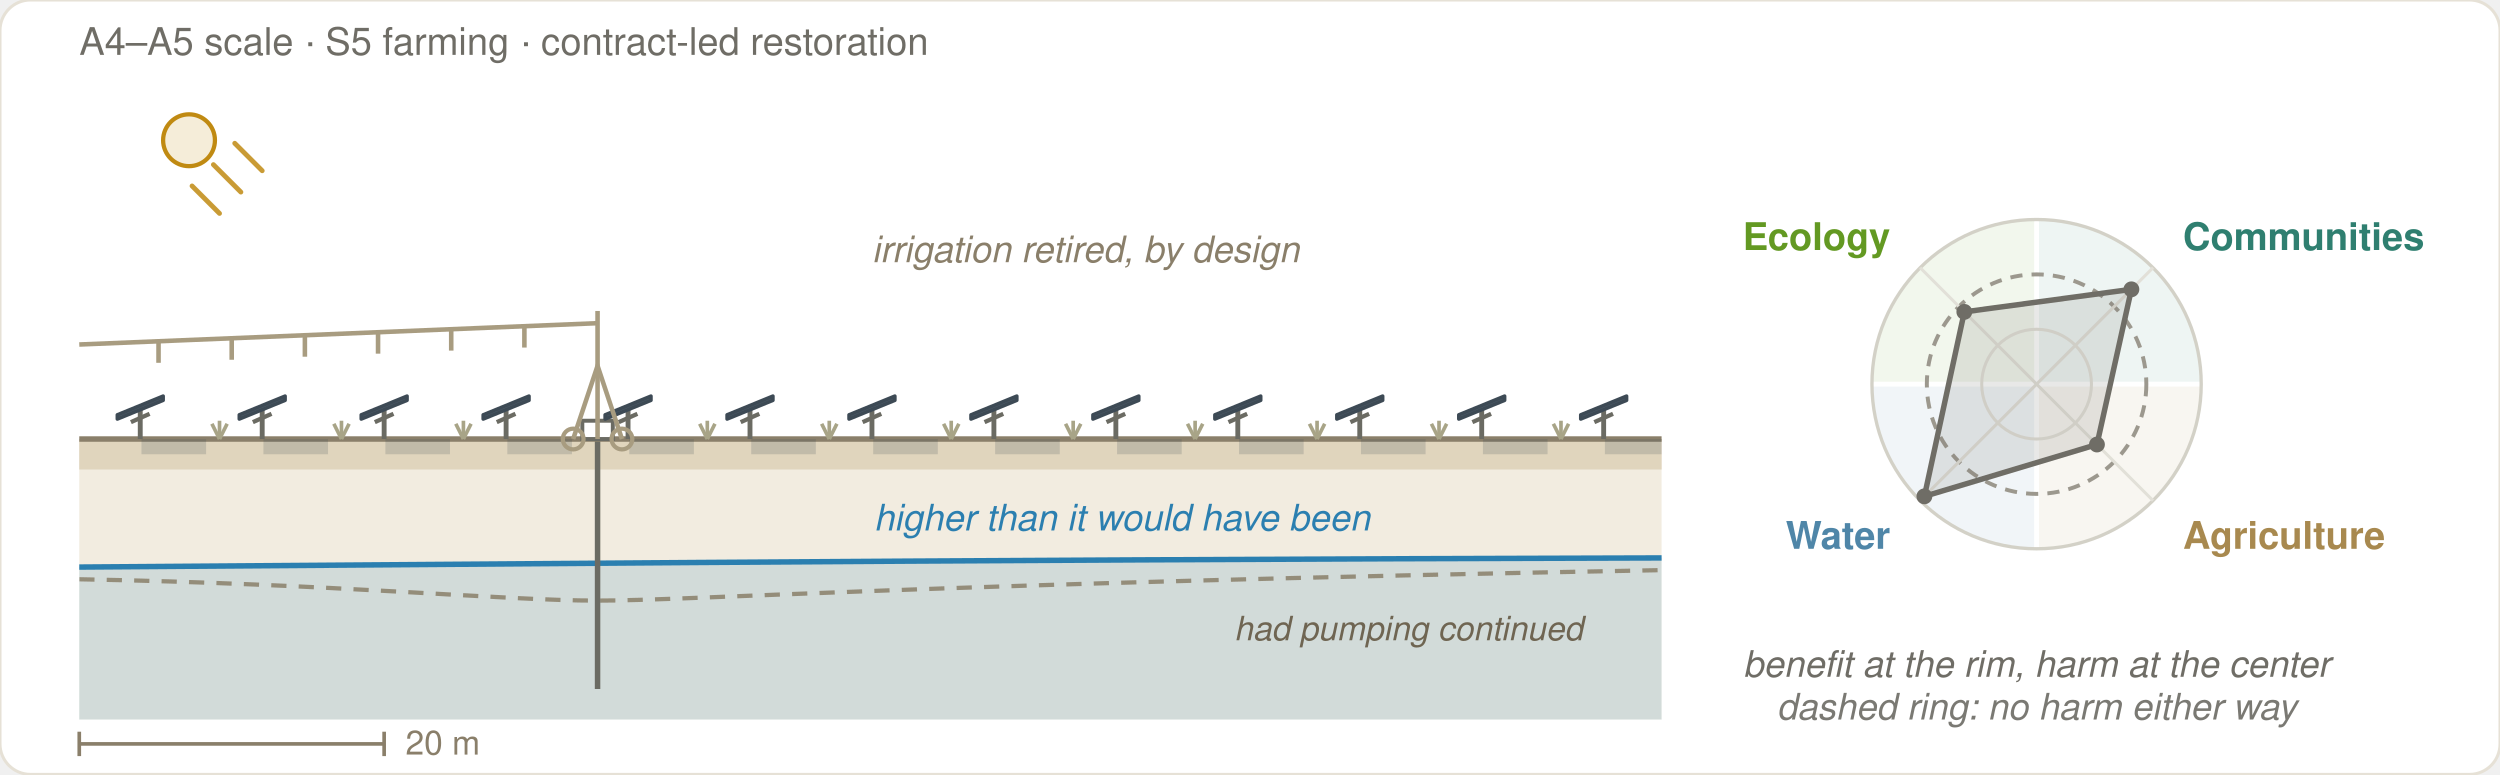
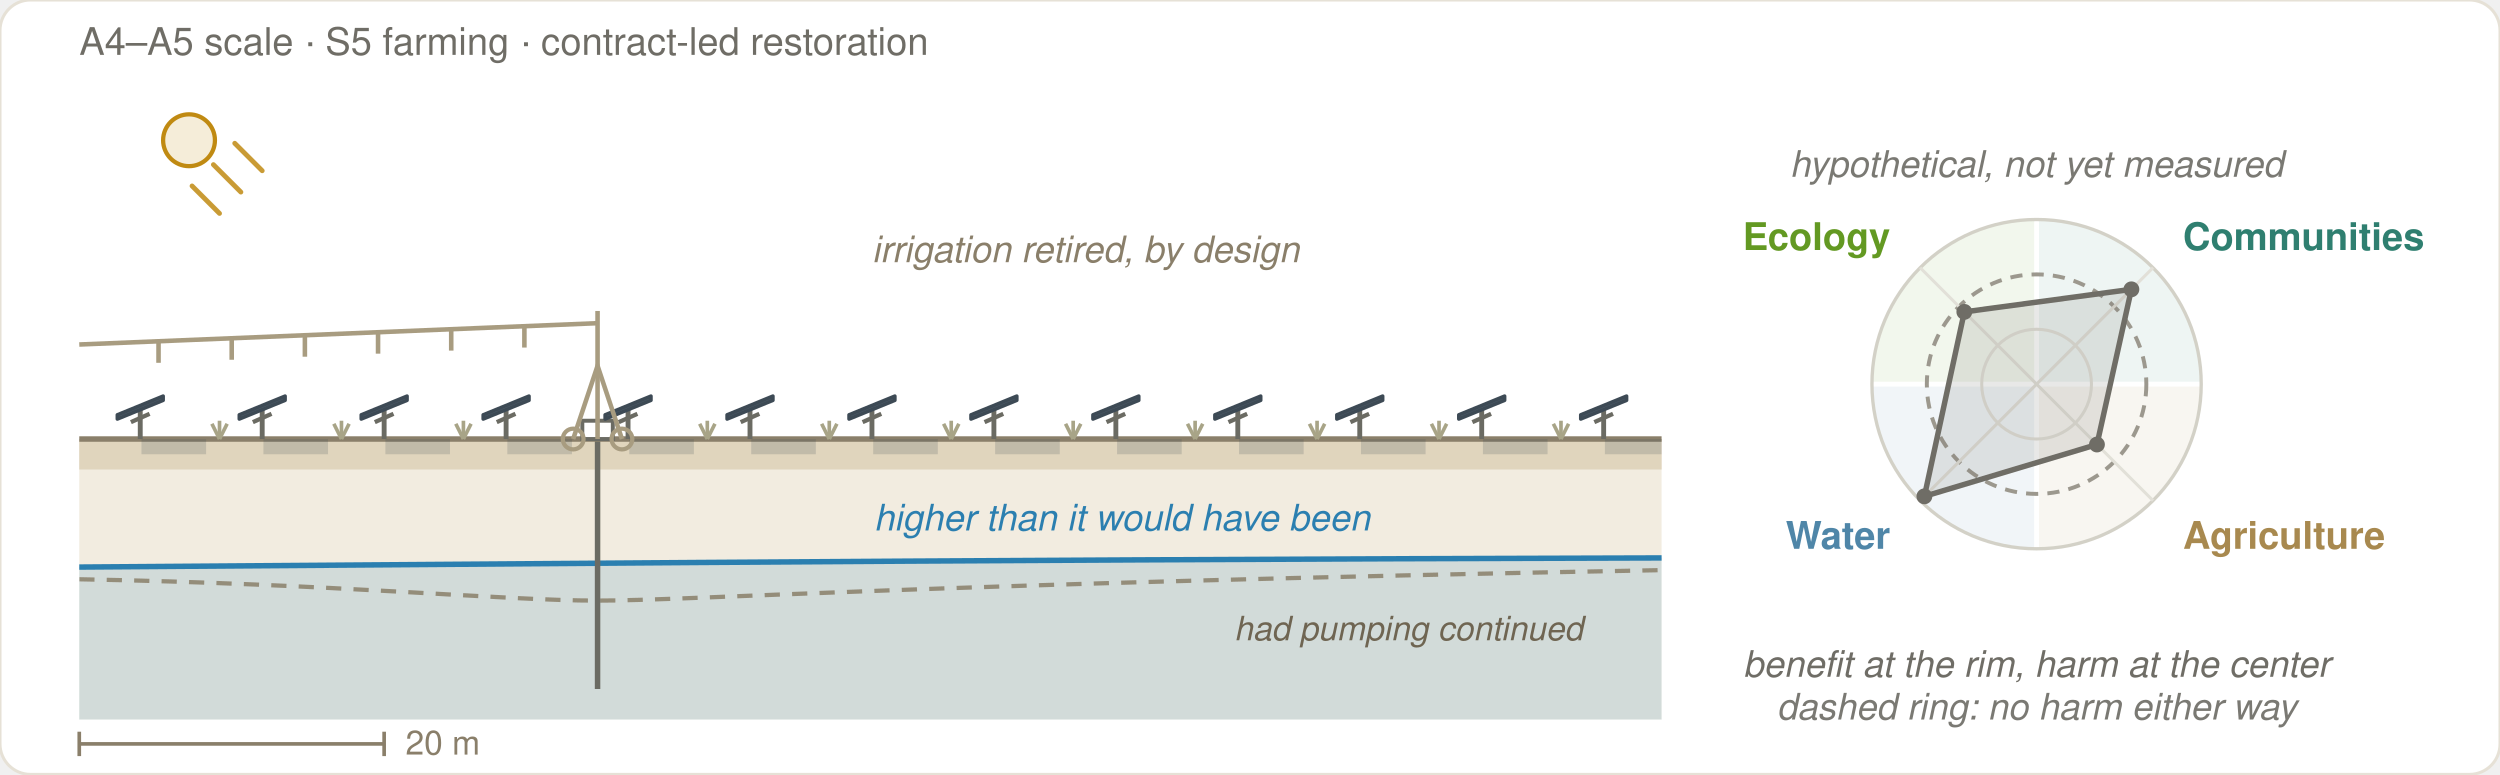
<svg xmlns="http://www.w3.org/2000/svg" viewBox="0 14 820 254" width="820" height="254" font-family="ui-sans-serif, system-ui, -apple-system, &quot;Segoe UI&quot;, Helvetica, Arial, sans-serif" role="img">
  <defs>
    <g id="module">
      <line x1="-9" y1="16" x2="9" y2="8" stroke="#6b6b63" stroke-width="1.4" vector-effect="non-scaling-stroke" />
      <polygon points="-22,9 22,-9 22,-5 -22,13" fill="#5b6b7a" stroke="#3d4a55" stroke-width="1.2" stroke-linejoin="round" vector-effect="non-scaling-stroke" />
    </g>
    <g id="tuft">
      <line x1="0" y1="0" x2="-2.5" y2="-5" stroke="#a8a487" stroke-width="1.2" />
      <line x1="0" y1="0" x2="0" y2="-6" stroke="#a8a487" stroke-width="1.2" />
      <line x1="0" y1="0" x2="2.5" y2="-5" stroke="#a8a487" stroke-width="1.2" />
    </g>
    <clipPath id="soilclipR">
      <path d="M26,158 L545,158 L545,250 L26,250 Z" />
    </clipPath>
  </defs>
  <rect y="14" width="820" height="254" rx="10" fill="#ffffff" stroke="#e6e1d6" />
  <text x="26" y="32" fill="#6f6d66" font-size="12.5">A4–A5 scale · S5 farming · contract-led restoration</text>
  <g stroke="#c08a12" stroke-linecap="round">
    <circle cx="62" cy="60" r="8.5" fill="#c08a12" fill-opacity="0.16" stroke-width="1.4" />
    <g stroke-width="1.6" opacity="0.85">
      <line x1="63" y1="75" x2="72" y2="84" />
      <line x1="70" y1="68" x2="79" y2="77" />
      <line x1="77" y1="61" x2="86" y2="70" />
    </g>
  </g>
  <path d="M26,158 L545,158 L545,250 L26,250 Z" fill="#f2ece0" />
  <g clip-path="url(#soilclipR)">
    <path d="M26,158 L545,158 L545,168 L26,168 Z" fill="#e0d5bd" />
    <path d="M26,200 C120,199.4 300,197.6 545,197 L545,250 L26,250 Z" fill="#2b7fb0" fill-opacity="0.16" />
    <path d="M26,200 C120,199.4 300,197.6 545,197" fill="none" stroke="#2b7fb0" stroke-width="1.8" />
    <path d="M26,204 C110,205.5 165,211 196,211 C227,211 300,205.5 545,201" fill="none" stroke="#8a7f6a" stroke-width="1.4" stroke-dasharray="5 4" opacity="0.85" />
    <line x1="196" y1="158" x2="196" y2="240" stroke="#6b6b63" stroke-width="1.8" />
  </g>
  <path d="M26,158 L545,158" fill="none" stroke="#8a7f6a" stroke-width="1.8" />
  <rect x="191" y="152" width="10" height="6" fill="#ffffff" stroke="#6b6b63" stroke-width="1.3" />
  <g fill="#3d4a55" opacity="0.19">
    <path d="M46.4,158 h21.2 v5 h-21.2 z" />
    <path d="M86.4,158 h21.2 v5 h-21.2 z" />
    <path d="M126.4,158 h21.2 v5 h-21.2 z" />
    <path d="M166.4,158 h21.2 v5 h-21.2 z" />
    <path d="M206.4,158 h21.2 v5 h-21.2 z" />
    <path d="M246.4,158 h21.2 v5 h-21.2 z" />
    <path d="M286.4,158 h21.2 v5 h-21.2 z" />
    <path d="M326.4,158 h21.2 v5 h-21.2 z" />
    <path d="M366.4,158 h21.2 v5 h-21.2 z" />
    <path d="M406.4,158 h21.2 v5 h-21.2 z" />
    <path d="M446.4,158 h21.2 v5 h-21.2 z" />
    <path d="M486.4,158 h21.2 v5 h-21.2 z" />
    <path d="M526.4,158 h18.6 v5 h-18.6 z" />
  </g>
  <g>
    <use href="#tuft" x="72" y="158" />
    <use href="#tuft" x="112" y="158" />
    <use href="#tuft" x="152" y="158" />
    <use href="#tuft" x="232" y="158" />
    <use href="#tuft" x="272" y="158" />
    <use href="#tuft" x="312" y="158" />
    <use href="#tuft" x="352" y="158" />
    <use href="#tuft" x="392" y="158" />
    <use href="#tuft" x="432" y="158" />
    <use href="#tuft" x="472" y="158" />
    <use href="#tuft" x="512" y="158" />
  </g>
  <g stroke="#6b6b63" stroke-width="1.6">
    <line x1="46" y1="158" x2="46" y2="147" />
    <line x1="86" y1="158" x2="86" y2="147" />
    <line x1="126" y1="158" x2="126" y2="147" />
    <line x1="166" y1="158" x2="166" y2="147" />
    <line x1="206" y1="158" x2="206" y2="147" />
    <line x1="246" y1="158" x2="246" y2="147" />
    <line x1="286" y1="158" x2="286" y2="147" />
    <line x1="326" y1="158" x2="326" y2="147" />
    <line x1="366" y1="158" x2="366" y2="147" />
    <line x1="406" y1="158" x2="406" y2="147" />
    <line x1="446" y1="158" x2="446" y2="147" />
    <line x1="486" y1="158" x2="486" y2="147" />
    <line x1="526" y1="158" x2="526" y2="147" />
  </g>
  <use href="#module" transform="translate(46,147) scale(0.341)" />
  <use href="#module" transform="translate(86,147) scale(0.341)" />
  <use href="#module" transform="translate(126,147) scale(0.341)" />
  <use href="#module" transform="translate(166,147) scale(0.341)" />
  <use href="#module" transform="translate(206,147) scale(0.341)" />
  <use href="#module" transform="translate(246,147) scale(0.341)" />
  <use href="#module" transform="translate(286,147) scale(0.341)" />
  <use href="#module" transform="translate(326,147) scale(0.341)" />
  <use href="#module" transform="translate(366,147) scale(0.341)" />
  <use href="#module" transform="translate(406,147) scale(0.341)" />
  <use href="#module" transform="translate(446,147) scale(0.341)" />
  <use href="#module" transform="translate(486,147) scale(0.341)" />
  <use href="#module" transform="translate(526,147) scale(0.341)" />
  <g stroke="#a89c80" stroke-width="1.5" fill="none">
    <path d="M196,158 L196,116" />
    <path d="M188,158 L196,134 L204,158" />
    <path d="M196,120 L26,127" />
    <path d="M172,121 l0,7" />
    <path d="M148,122 l0,7" />
    <path d="M124,123 l0,7" />
    <path d="M100,124 l0,7" />
    <path d="M76,125 l0,7" />
    <path d="M52,126 l0,7" />
  </g>
  <circle cx="188" cy="158" r="3.4" fill="none" stroke="#a89c80" stroke-width="1.4" />
  <circle cx="204" cy="158" r="3.4" fill="none" stroke="#a89c80" stroke-width="1.4" />
  <text x="286" y="100" fill="#8a7f6a" font-size="12" font-style="italic" text-anchor="start">irrigation retired, by design</text>
  <text x="368" y="188" fill="#2b7fb0" font-size="12" font-style="italic" text-anchor="middle">higher than it would have been</text>
  <text x="462" y="224" fill="#6f6552" font-size="11" font-style="italic" text-anchor="middle">had pumping continued</text>
  <g stroke="#8a7f6a" stroke-width="1.2" fill="none">
    <path d="M26,258 h100" />
    <path d="M26,254 v8" />
    <path d="M126,254 v8" />
  </g>
  <text x="133" y="261.5" fill="#8a7f6a" font-size="11">20 m</text>
  <path d="M668,140 L614,140 A54,54 0 0 1 668,86 Z" fill="#639922" fill-opacity="0.08" />
  <path d="M668,140 L668,86 A54,54 0 0 1 722,140 Z" fill="#2f7f70" fill-opacity="0.08" />
  <path d="M668,140 L722,140 A54,54 0 0 1 668,194 Z" fill="#a8894f" fill-opacity="0.08" />
  <path d="M668,140 L668,194 A54,54 0 0 1 614,140 Z" fill="#4f86a8" fill-opacity="0.08" />
  <g stroke="#ffffff" stroke-width="1.6">
    <line x1="614" y1="140" x2="722" y2="140" />
    <line x1="668" y1="86" x2="668" y2="194" />
  </g>
  <circle cx="668" cy="140" r="54" fill="none" stroke="#d3d1c7" stroke-width="1.1" />
  <circle cx="668" cy="140" r="18" fill="none" stroke="#e2e0d8" stroke-width="1" />
  <circle cx="668" cy="140" r="36" fill="none" stroke="#9c988e" stroke-width="1.3" stroke-dasharray="4 3" />
  <g stroke="#e2e0d8" stroke-width="1">
    <line x1="668" y1="140" x2="629.8" y2="101.8" />
    <line x1="668" y1="140" x2="706.2" y2="101.8" />
    <line x1="668" y1="140" x2="706.2" y2="178.2" />
    <line x1="668" y1="140" x2="629.8" y2="178.2" />
  </g>
  <polygon points="644.3,116.3 699.1,108.9 687.8,159.8 631.2,176.8" fill="#6f6d66" fill-opacity="0.16" stroke="#6f6d66" stroke-width="1.8" stroke-linejoin="round" />
  <circle cx="644.3" cy="116.3" r="2.6" fill="#6f6d66" />
  <circle cx="699.1" cy="108.9" r="2.6" fill="#6f6d66" />
  <circle cx="687.8" cy="159.8" r="2.6" fill="#6f6d66" />
  <circle cx="631.2" cy="176.8" r="2.6" fill="#6f6d66" />
+   <text x="668" y="72" fill="#7a7973" font-size="12" font-style="italic" text-anchor="middle">hypothetical, not yet measured</text>
  <text x="620" y="96" fill="#639922" font-size="12.5" font-weight="700" text-anchor="end">Ecology</text>
  <text x="716" y="96" fill="#2f7f70" font-size="12.5" font-weight="700" text-anchor="start">Communities</text>
  <text x="716" y="194" fill="#a8894f" font-size="12.5" font-weight="700" text-anchor="start">Agriculture</text>
  <text x="620" y="194" fill="#4f86a8" font-size="12.5" font-weight="700" text-anchor="end">Water</text>
  <text x="668" y="236" fill="#6f6d66" font-size="12" font-style="italic" text-anchor="middle">benefit at the rim, harm at the center</text>
  <text x="668" y="250" fill="#7a7973" font-size="12" font-style="italic" text-anchor="middle">dashed ring: no harm either way</text>
</svg>
